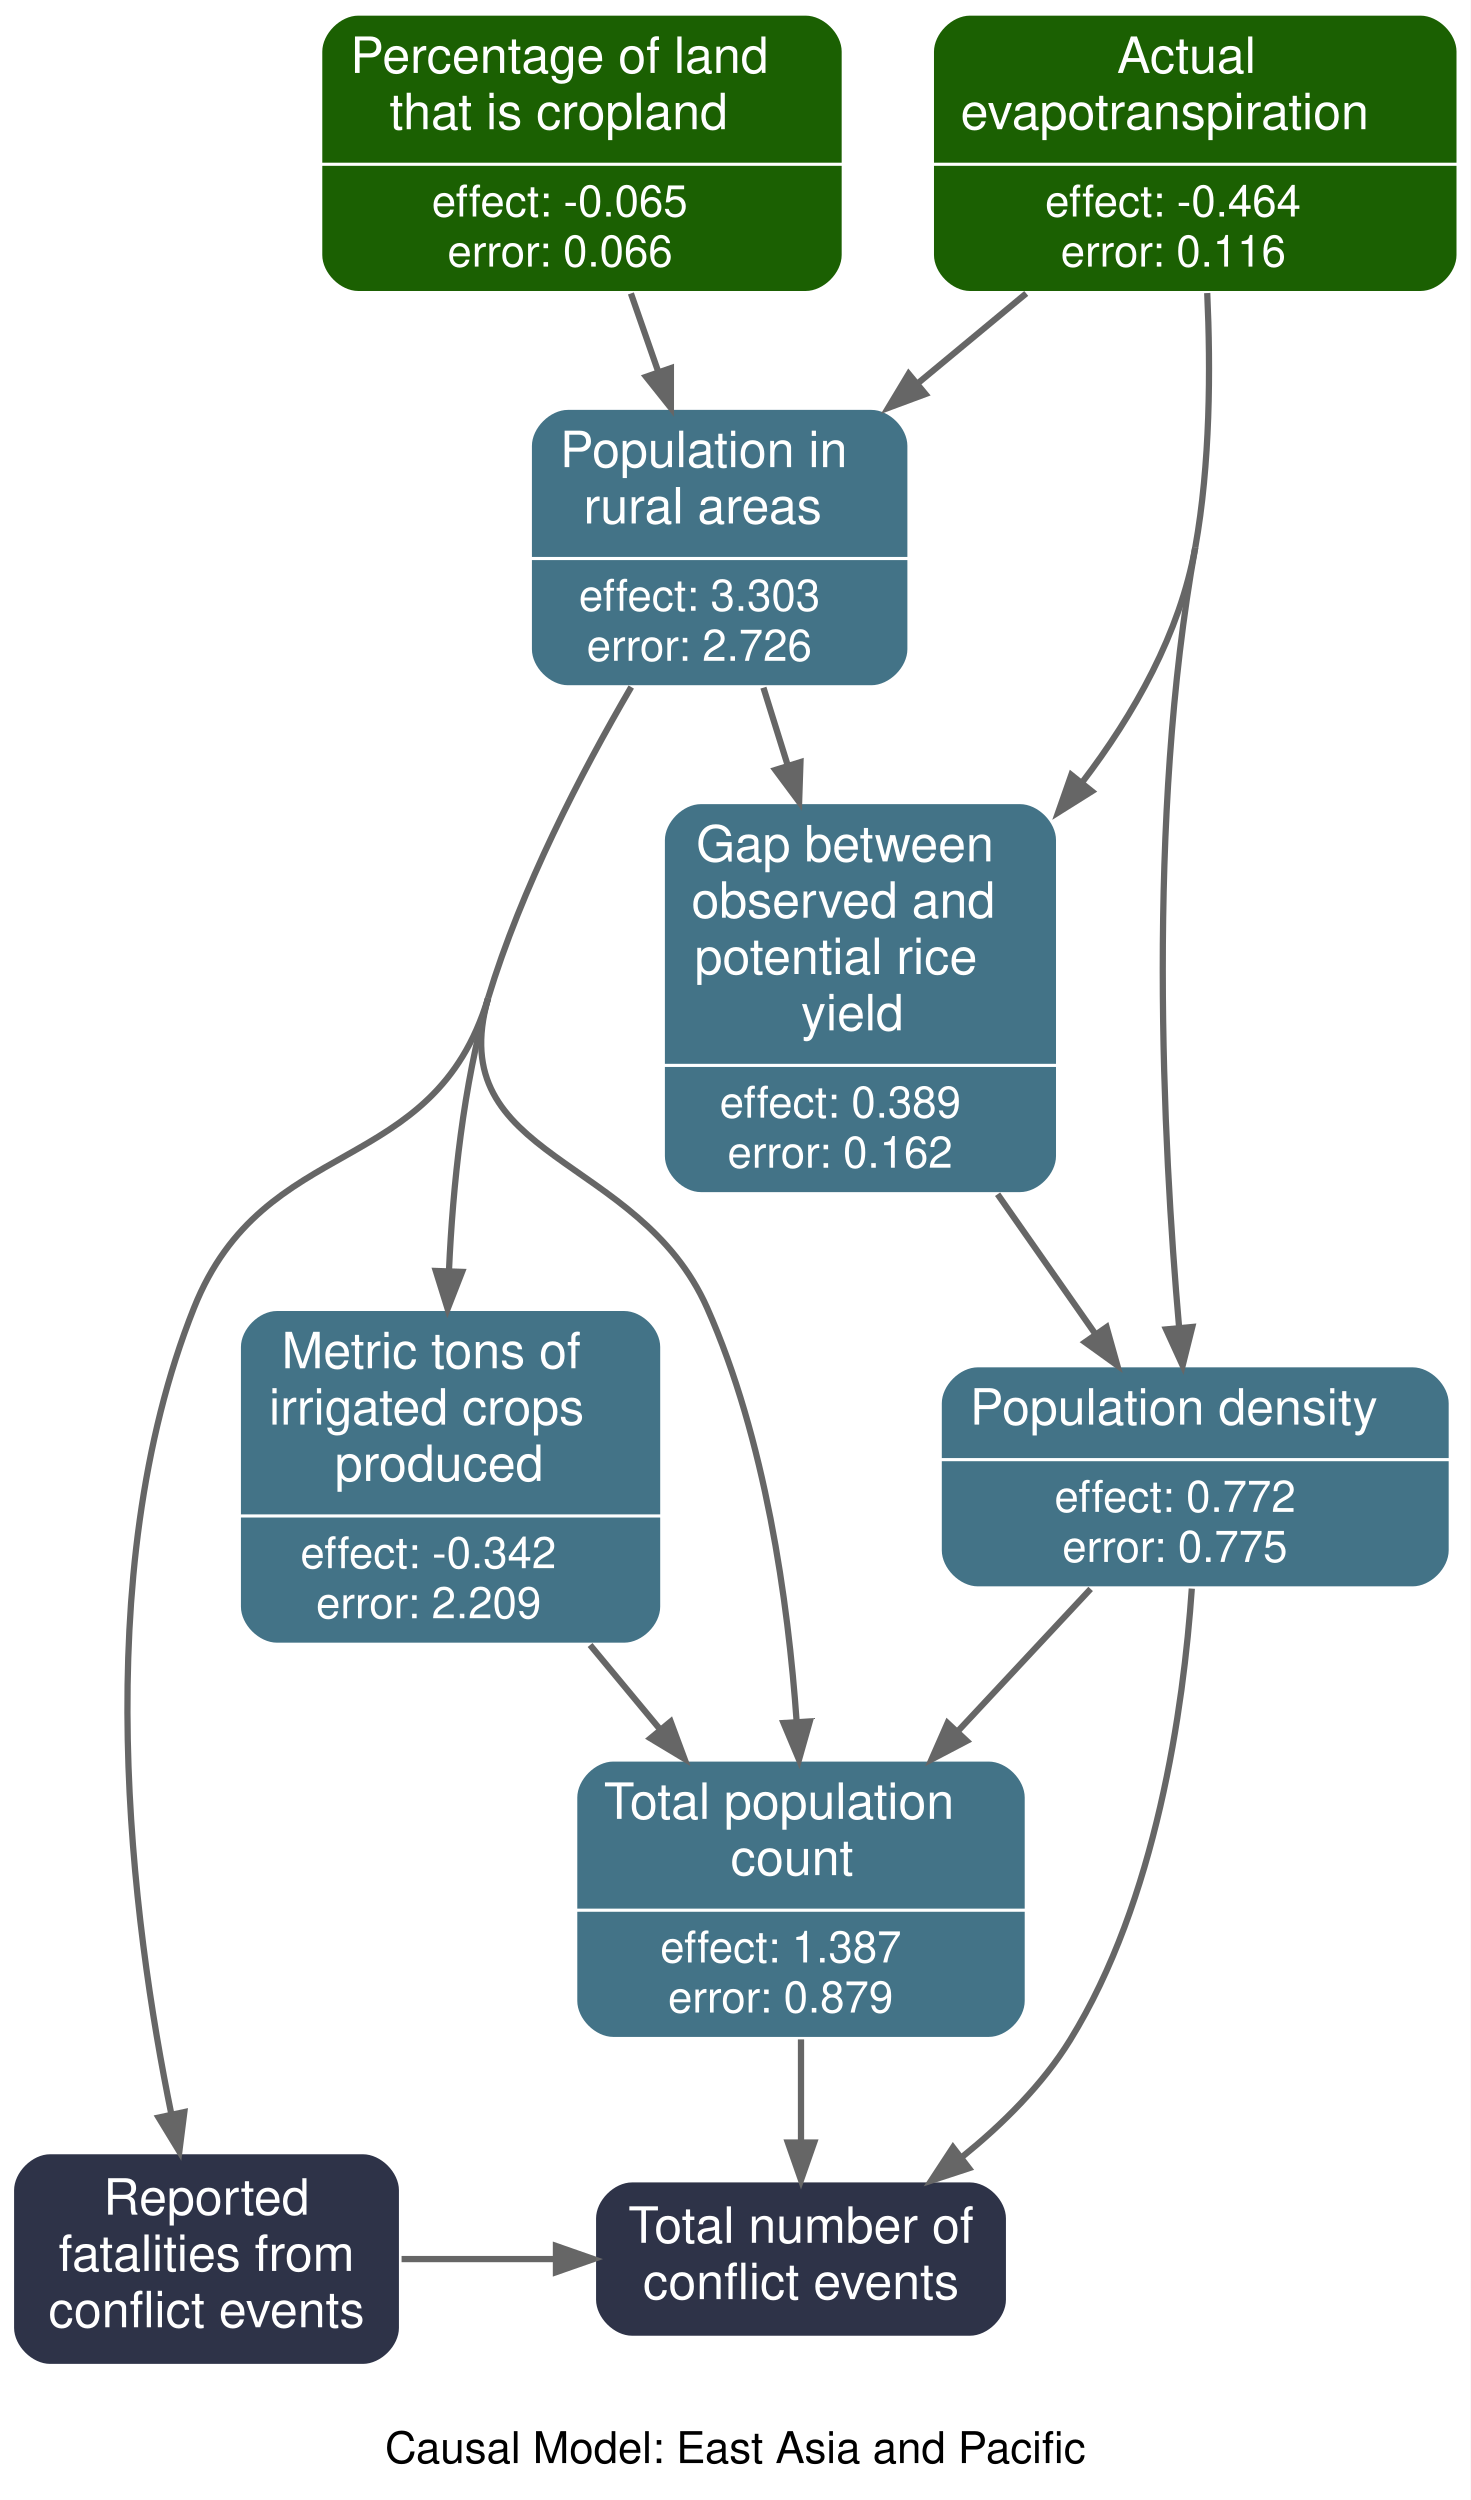
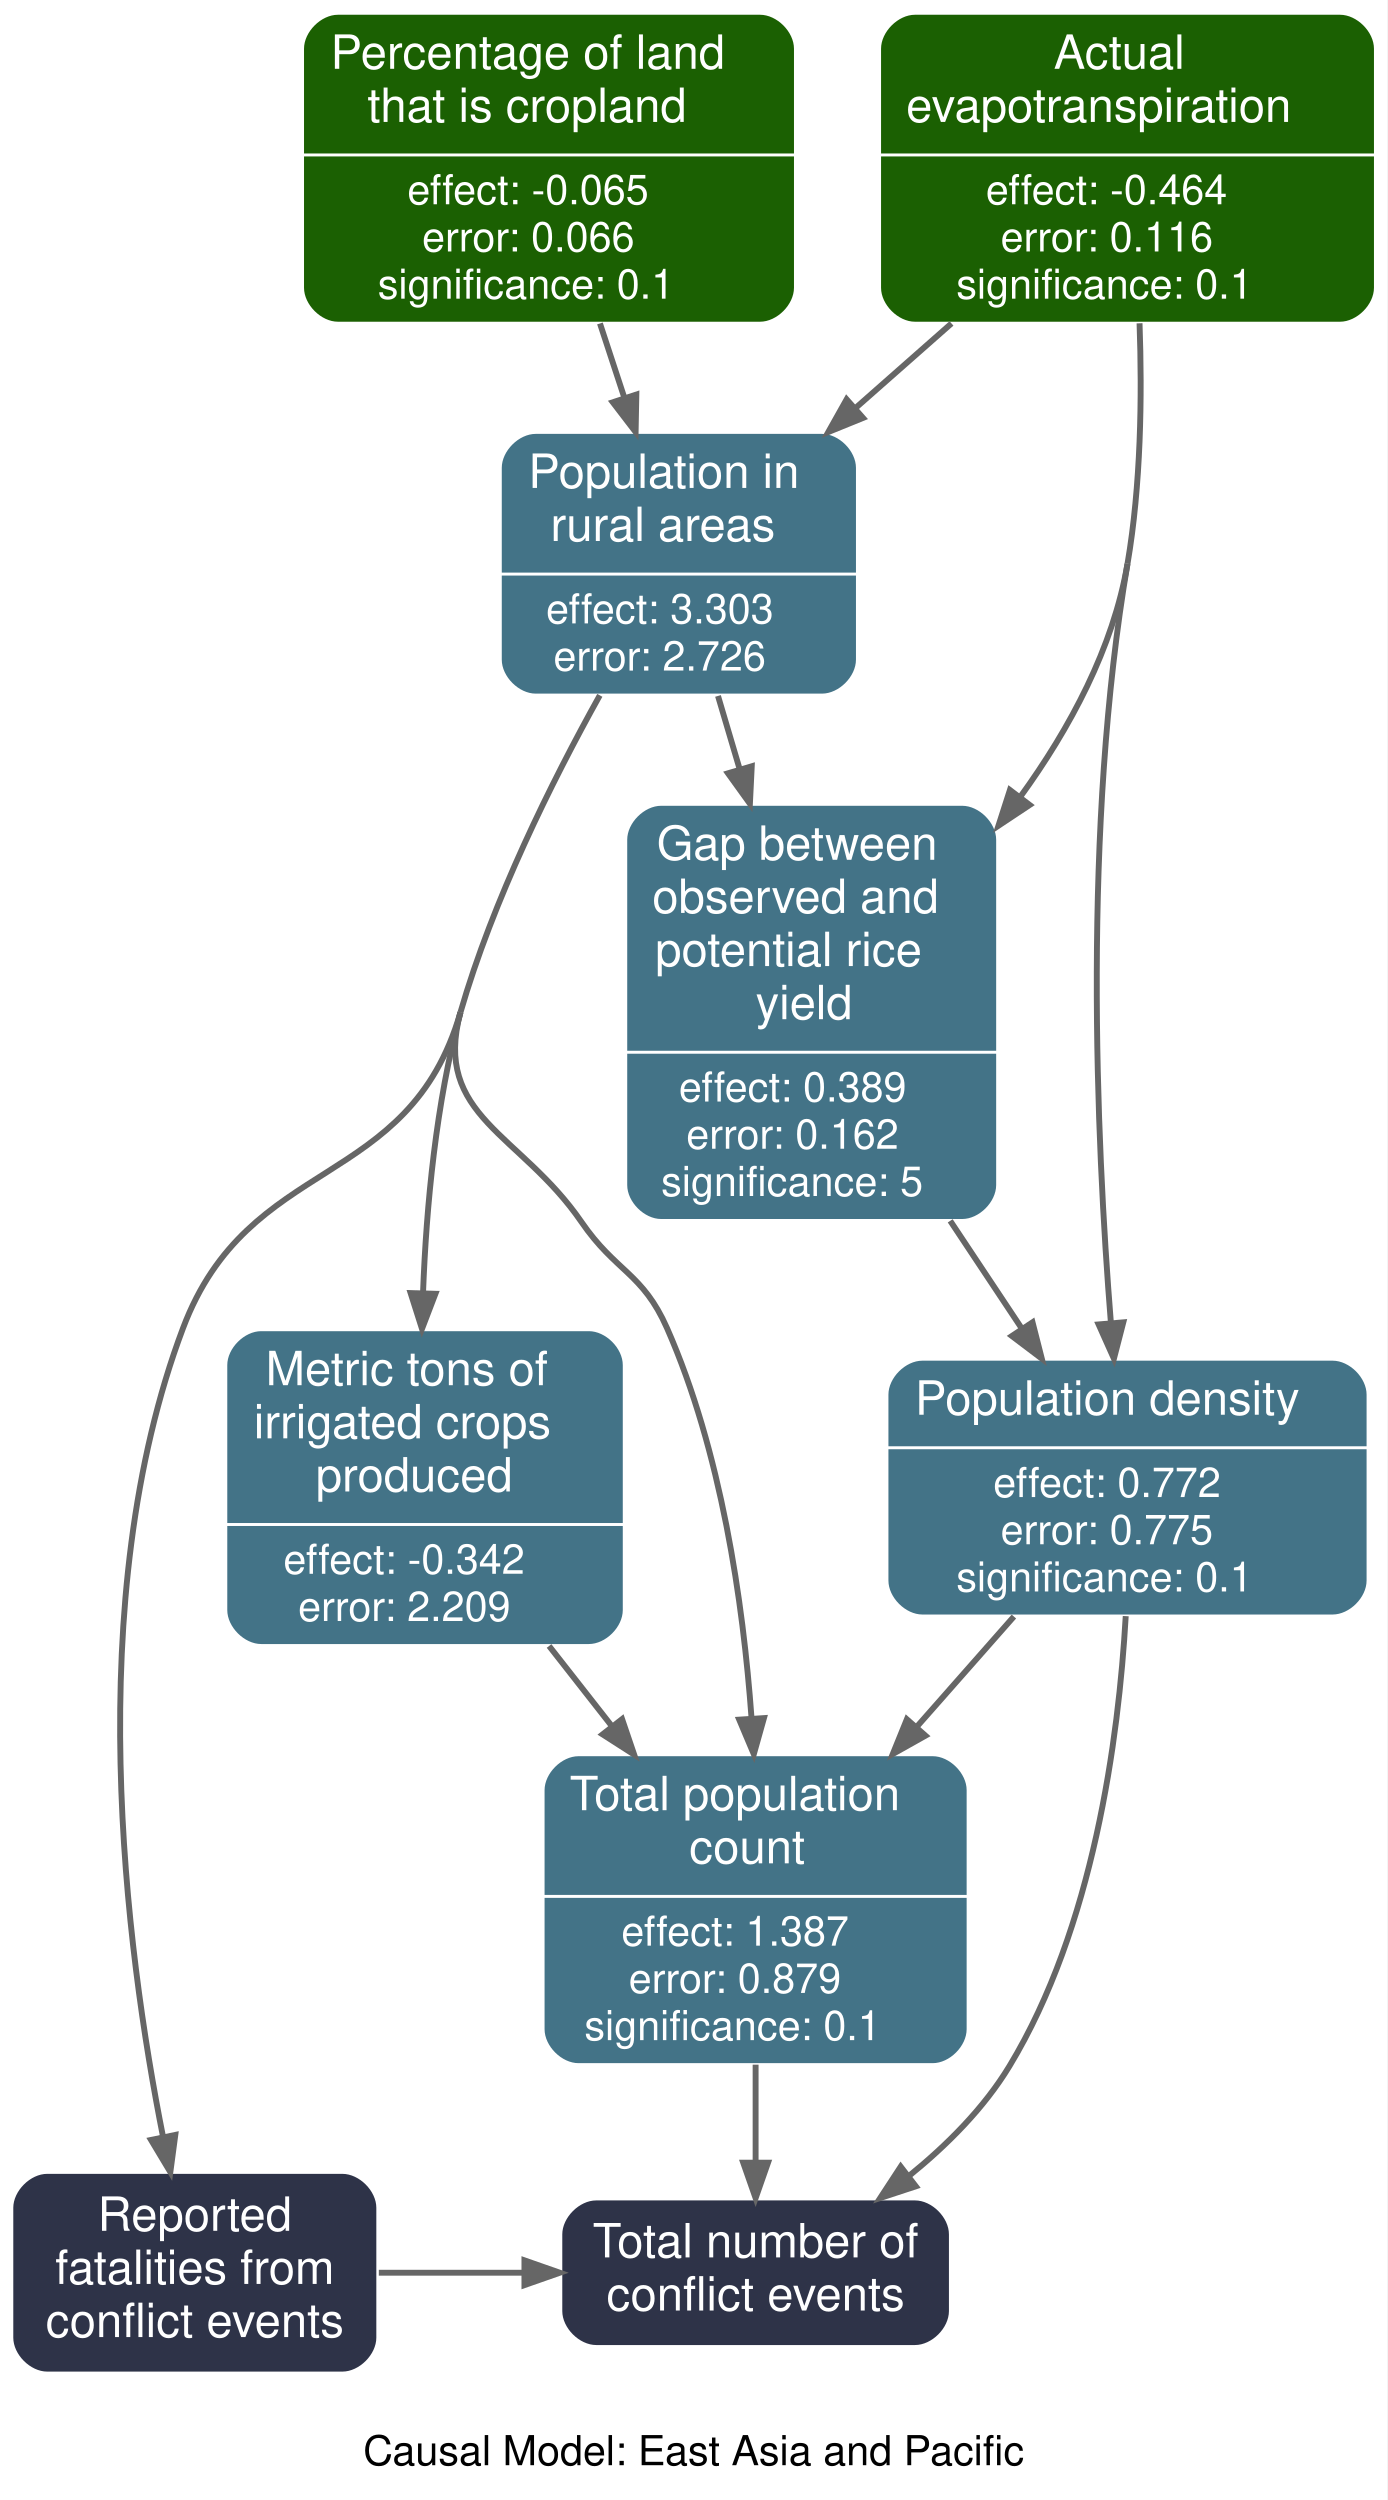
- <svg xmlns="http://www.w3.org/2000/svg" width="" height="" viewBox="0.00 0.00 470.00 799.00" preserveAspectRatio="xMinYMin">
-   <g id="graph0" class="graph" transform="scale(1 1) rotate(0) translate(4 795)">
-     <polygon fill="#ffffff" stroke="transparent" points="-4,4 -4,-795 466,-795 466,4 -4,4" />
+ <svg xmlns="http://www.w3.org/2000/svg" width="" height="" viewBox="0.00 0.00 470.00 847.00" preserveAspectRatio="xMinYMin">
+   <g id="graph0" class="graph" transform="scale(1 1) rotate(0) translate(4 843)">
+     <polygon fill="#ffffff" stroke="transparent" points="-4,4 -4,-843 466,-843 466,4 -4,4" />
    <text text-anchor="middle" x="231" y="-7.8" font-family="Helvetica, Arial, sans-serif" font-size="14.00" fill="#000000">Causal Model: East Asia and Pacific</text>
    <g id="node1" class="node rankB">
-       <path fill="none" stroke="#000000" d="M84.5,-269.5C84.5,-269.5 195.5,-269.5 195.5,-269.5 201.5,-269.5 207.5,-275.5 207.5,-281.5 207.5,-281.5 207.5,-364.5 207.5,-364.5 207.5,-370.5 201.5,-376.5 195.5,-376.5 195.5,-376.5 84.5,-376.5 84.5,-376.5 78.5,-376.5 72.5,-370.5 72.5,-364.5 72.5,-364.5 72.5,-281.5 72.5,-281.5 72.5,-275.5 78.5,-269.5 84.5,-269.5" />
-       <text text-anchor="start" x="86" y="-357.7" font-family="Helvetica, Arial, sans-serif" font-size="16.00" fill="#000000">Metric tons of</text>
-       <text text-anchor="start" x="82" y="-339.7" font-family="Helvetica, Arial, sans-serif" font-size="16.00" fill="#000000">irrigated crops</text>
-       <text text-anchor="start" x="103" y="-321.7" font-family="Helvetica, Arial, sans-serif" font-size="16.00" fill="#000000">produced</text>
-       <polyline fill="none" stroke="#000000" points="72.5,-310.5 207.5,-310.5 " />
-       <text text-anchor="start" x="92" y="-293.8" font-family="Helvetica, Arial, sans-serif" font-size="14.00" fill="#000000">effect: -0.342</text>
-       <text text-anchor="start" x="97" y="-277.8" font-family="Helvetica, Arial, sans-serif" font-size="14.00" fill="#000000">error: 2.209</text>
+       <path fill="none" stroke="#000000" d="M84.5,-285.5C84.5,-285.5 195.5,-285.5 195.5,-285.5 201.5,-285.5 207.5,-291.5 207.5,-297.5 207.5,-297.5 207.5,-380.5 207.5,-380.5 207.5,-386.5 201.5,-392.5 195.5,-392.5 195.5,-392.5 84.5,-392.5 84.5,-392.5 78.5,-392.5 72.5,-386.5 72.5,-380.5 72.5,-380.5 72.5,-297.5 72.5,-297.5 72.5,-291.5 78.5,-285.5 84.5,-285.5" />
+       <text text-anchor="start" x="86" y="-373.7" font-family="Helvetica, Arial, sans-serif" font-size="16.00" fill="#000000">Metric tons of</text>
+       <text text-anchor="start" x="82" y="-355.7" font-family="Helvetica, Arial, sans-serif" font-size="16.00" fill="#000000">irrigated crops</text>
+       <text text-anchor="start" x="103" y="-337.7" font-family="Helvetica, Arial, sans-serif" font-size="16.00" fill="#000000">produced</text>
+       <polyline fill="none" stroke="#000000" points="72.5,-326.5 207.5,-326.5 " />
+       <text text-anchor="start" x="92" y="-309.8" font-family="Helvetica, Arial, sans-serif" font-size="14.00" fill="#000000">effect: -0.342</text>
+       <text text-anchor="start" x="97" y="-293.8" font-family="Helvetica, Arial, sans-serif" font-size="14.00" fill="#000000">error: 2.209</text>
    </g>
    <g id="node4" class="node rankB">
-       <path fill="none" stroke="#000000" d="M192,-143.5C192,-143.5 312,-143.5 312,-143.5 318,-143.5 324,-149.5 324,-155.5 324,-155.5 324,-220.5 324,-220.5 324,-226.5 318,-232.5 312,-232.5 312,-232.5 192,-232.5 192,-232.5 186,-232.5 180,-226.5 180,-220.5 180,-220.5 180,-155.5 180,-155.5 180,-149.5 186,-143.5 192,-143.5" />
-       <text text-anchor="start" x="189" y="-213.7" font-family="Helvetica, Arial, sans-serif" font-size="16.00" fill="#000000">Total population</text>
-       <text text-anchor="start" x="229.5" y="-195.7" font-family="Helvetica, Arial, sans-serif" font-size="16.00" fill="#000000">count</text>
-       <polyline fill="none" stroke="#000000" points="180,-184.5 324,-184.5 " />
-       <text text-anchor="start" x="207" y="-167.8" font-family="Helvetica, Arial, sans-serif" font-size="14.00" fill="#000000">effect: 1.387</text>
-       <text text-anchor="start" x="209.5" y="-151.8" font-family="Helvetica, Arial, sans-serif" font-size="14.00" fill="#000000">error: 0.879</text>
+       <path fill="none" stroke="#000000" d="M192,-143.5C192,-143.5 312,-143.5 312,-143.5 318,-143.5 324,-149.5 324,-155.5 324,-155.5 324,-236.5 324,-236.5 324,-242.5 318,-248.5 312,-248.5 312,-248.5 192,-248.5 192,-248.5 186,-248.5 180,-242.5 180,-236.5 180,-236.5 180,-155.5 180,-155.5 180,-149.5 186,-143.5 192,-143.5" />
+       <text text-anchor="start" x="189" y="-229.7" font-family="Helvetica, Arial, sans-serif" font-size="16.00" fill="#000000">Total population</text>
+       <text text-anchor="start" x="229.5" y="-211.7" font-family="Helvetica, Arial, sans-serif" font-size="16.00" fill="#000000">count</text>
+       <polyline fill="none" stroke="#000000" points="180,-200.5 324,-200.5 " />
+       <text text-anchor="start" x="206.5" y="-183.8" font-family="Helvetica, Arial, sans-serif" font-size="14.00" fill="#000000">effect: 1.387</text>
+       <text text-anchor="start" x="209" y="-167.8" font-family="Helvetica, Arial, sans-serif" font-size="14.00" fill="#000000">error: 0.879</text>
+       <text text-anchor="start" x="194" y="-151.8" font-family="Helvetica, Arial, sans-serif" font-size="14.00" fill="#000000">significance: 0.1</text>
    </g>
    <g id="edge1" class="edge">
-       <path fill="none" stroke="#666666" stroke-width="2" d="M184.587,-269.257C191.934,-260.401 199.555,-251.215 206.914,-242.345" />
-       <polygon fill="#666666" stroke="#666666" stroke-width="2" points="210.342,-244.791 214.771,-232.874 203.877,-239.428 210.342,-244.791" />
+       <path fill="none" stroke="#666666" stroke-width="2" d="M182.023,-285.345C188.952,-276.499 196.186,-267.263 203.262,-258.228" />
+       <polygon fill="#666666" stroke="#666666" stroke-width="2" points="206.764,-260.568 210.857,-248.531 200.151,-255.388 206.764,-260.568" />
    </g>
    <g id="node2" class="node rankB">
-       <path fill="none" stroke="#000000" d="M177.5,-575.5C177.5,-575.5 274.5,-575.5 274.5,-575.5 280.5,-575.5 286.5,-581.5 286.5,-587.5 286.5,-587.5 286.5,-652.5 286.5,-652.5 286.5,-658.5 280.5,-664.5 274.5,-664.5 274.5,-664.5 177.5,-664.5 177.5,-664.5 171.5,-664.5 165.5,-658.5 165.5,-652.5 165.5,-652.5 165.5,-587.5 165.5,-587.5 165.5,-581.5 171.5,-575.5 177.5,-575.5" />
-       <text text-anchor="start" x="175" y="-645.7" font-family="Helvetica, Arial, sans-serif" font-size="16.00" fill="#000000">Population in</text>
-       <text text-anchor="start" x="182.5" y="-627.7" font-family="Helvetica, Arial, sans-serif" font-size="16.00" fill="#000000">rural areas</text>
-       <polyline fill="none" stroke="#000000" points="165.5,-616.5 286.5,-616.5 " />
-       <text text-anchor="start" x="181" y="-599.8" font-family="Helvetica, Arial, sans-serif" font-size="14.00" fill="#000000">effect: 3.303</text>
-       <text text-anchor="start" x="183.5" y="-583.8" font-family="Helvetica, Arial, sans-serif" font-size="14.00" fill="#000000">error: 2.726</text>
+       <path fill="none" stroke="#000000" d="M177.5,-607.5C177.5,-607.5 274.5,-607.5 274.5,-607.5 280.5,-607.5 286.5,-613.5 286.5,-619.5 286.5,-619.5 286.5,-684.5 286.5,-684.5 286.5,-690.5 280.5,-696.5 274.5,-696.5 274.5,-696.5 177.5,-696.5 177.5,-696.5 171.5,-696.5 165.5,-690.5 165.5,-684.5 165.5,-684.5 165.5,-619.5 165.5,-619.5 165.5,-613.5 171.5,-607.5 177.5,-607.5" />
+       <text text-anchor="start" x="175" y="-677.7" font-family="Helvetica, Arial, sans-serif" font-size="16.00" fill="#000000">Population in</text>
+       <text text-anchor="start" x="182.5" y="-659.7" font-family="Helvetica, Arial, sans-serif" font-size="16.00" fill="#000000">rural areas</text>
+       <polyline fill="none" stroke="#000000" points="165.5,-648.5 286.5,-648.5 " />
+       <text text-anchor="start" x="181" y="-631.8" font-family="Helvetica, Arial, sans-serif" font-size="14.00" fill="#000000">effect: 3.303</text>
+       <text text-anchor="start" x="183.5" y="-615.8" font-family="Helvetica, Arial, sans-serif" font-size="14.00" fill="#000000">error: 2.726</text>
    </g>
    <g id="edge2" class="edge">
-       <path fill="none" stroke="#666666" stroke-width="2" d="M152,-476C144.084,-448.104 140.73,-416.275 139.49,-388.898" />
-       <polygon fill="#666666" stroke="#666666" stroke-width="2" points="143.679,-388.508 139.06,-376.663 135.284,-388.803 143.679,-388.508" />
+       <path fill="none" stroke="#666666" stroke-width="2" d="M152,-500C143.753,-469.456 140.445,-434.547 139.325,-405.06" />
+       <polygon fill="#666666" stroke="#666666" stroke-width="2" points="143.515,-404.658 138.97,-392.784 135.119,-404.9 143.515,-404.658" />
    </g>
    <g id="edge3" class="edge">
-       <path fill="none" stroke="#666666" stroke-width="2" d="M152,-476C137.29,-424.159 200.137,-426.253 222,-377 240.609,-335.077 247.872,-283.404 250.614,-244.689" />
-       <polygon fill="#666666" stroke="#666666" stroke-width="2" points="254.813,-244.838 251.354,-232.604 246.429,-244.324 254.813,-244.838" />
+       <path fill="none" stroke="#666666" stroke-width="2" d="M152,-500C142.501,-464.821 172.398,-459.056 193,-429 204.616,-412.053 213.723,-411.805 222,-393 240.337,-351.338 247.75,-300.462 250.624,-260.849" />
+       <polygon fill="#666666" stroke="#666666" stroke-width="2" points="254.828,-260.915 251.391,-248.674 246.444,-260.386 254.828,-260.915" />
    </g>
    <g id="node6" class="node rankB">
-       <path fill="none" stroke="#000000" d="M220,-413.5C220,-413.5 322,-413.5 322,-413.5 328,-413.5 334,-419.5 334,-425.5 334,-425.5 334,-526.5 334,-526.5 334,-532.5 328,-538.5 322,-538.5 322,-538.5 220,-538.5 220,-538.5 214,-538.5 208,-532.5 208,-526.5 208,-526.5 208,-425.5 208,-425.5 208,-419.5 214,-413.5 220,-413.5" />
-       <text text-anchor="start" x="218.5" y="-519.7" font-family="Helvetica, Arial, sans-serif" font-size="16.00" fill="#000000">Gap between</text>
-       <text text-anchor="start" x="217" y="-501.7" font-family="Helvetica, Arial, sans-serif" font-size="16.00" fill="#000000">observed and</text>
-       <text text-anchor="start" x="218" y="-483.7" font-family="Helvetica, Arial, sans-serif" font-size="16.00" fill="#000000">potential rice</text>
-       <text text-anchor="start" x="252" y="-465.7" font-family="Helvetica, Arial, sans-serif" font-size="16.00" fill="#000000">yield</text>
-       <polyline fill="none" stroke="#000000" points="208,-454.5 334,-454.5 " />
-       <text text-anchor="start" x="226" y="-437.8" font-family="Helvetica, Arial, sans-serif" font-size="14.00" fill="#000000">effect: 0.389</text>
-       <text text-anchor="start" x="228.5" y="-421.8" font-family="Helvetica, Arial, sans-serif" font-size="14.00" fill="#000000">error: 0.162</text>
+       <path fill="none" stroke="#000000" d="M220,-429.5C220,-429.5 322,-429.5 322,-429.5 328,-429.5 334,-435.5 334,-441.5 334,-441.5 334,-558.5 334,-558.5 334,-564.5 328,-570.5 322,-570.5 322,-570.5 220,-570.5 220,-570.5 214,-570.5 208,-564.5 208,-558.5 208,-558.5 208,-441.5 208,-441.5 208,-435.5 214,-429.5 220,-429.5" />
+       <text text-anchor="start" x="218.5" y="-551.7" font-family="Helvetica, Arial, sans-serif" font-size="16.00" fill="#000000">Gap between</text>
+       <text text-anchor="start" x="217" y="-533.7" font-family="Helvetica, Arial, sans-serif" font-size="16.00" fill="#000000">observed and</text>
+       <text text-anchor="start" x="218" y="-515.7" font-family="Helvetica, Arial, sans-serif" font-size="16.00" fill="#000000">potential rice</text>
+       <text text-anchor="start" x="252" y="-497.7" font-family="Helvetica, Arial, sans-serif" font-size="16.00" fill="#000000">yield</text>
+       <polyline fill="none" stroke="#000000" points="208,-486.5 334,-486.5 " />
+       <text text-anchor="start" x="226" y="-469.8" font-family="Helvetica, Arial, sans-serif" font-size="14.00" fill="#000000">effect: 0.389</text>
+       <text text-anchor="start" x="228.5" y="-453.8" font-family="Helvetica, Arial, sans-serif" font-size="14.00" fill="#000000">error: 0.162</text>
+       <text text-anchor="start" x="220" y="-437.8" font-family="Helvetica, Arial, sans-serif" font-size="14.00" fill="#000000">significance: 5</text>
    </g>
    <g id="edge4" class="edge">
-       <path fill="none" stroke="#666666" stroke-width="2" d="M239.992,-575.227C242.475,-567.28 245.12,-558.815 247.779,-550.306" />
-       <polygon fill="#666666" stroke="#666666" stroke-width="2" points="251.829,-551.428 251.399,-538.722 243.811,-548.923 251.829,-551.428" />
+       <path fill="none" stroke="#666666" stroke-width="2" d="M239.258,-607.217C241.593,-599.33 244.089,-590.9 246.616,-582.363" />
+       <polygon fill="#666666" stroke="#666666" stroke-width="2" points="250.691,-583.394 250.071,-570.695 242.637,-581.009 250.691,-583.394" />
    </g>
    <g id="node9" class="node rankC">
      <path fill="none" stroke="#000000" d="M112,-107C112,-107 12,-107 12,-107 6,-107 0,-101 0,-95 0,-95 0,-51 0,-51 0,-45 6,-39 12,-39 12,-39 112,-39 112,-39 118,-39 124,-45 124,-51 124,-51 124,-95 124,-95 124,-101 118,-107 112,-107" />
      <text text-anchor="middle" x="62" y="-87.2" font-family="Helvetica, Arial, sans-serif" font-size="16.00" fill="#000000">Reported</text>
      <text text-anchor="middle" x="62" y="-69.2" font-family="Helvetica, Arial, sans-serif" font-size="16.00" fill="#000000">fatalities from</text>
      <text text-anchor="middle" x="62" y="-51.2" font-family="Helvetica, Arial, sans-serif" font-size="16.00" fill="#000000">conflict events</text>
    </g>
    <g id="edge5" class="edge">
-       <path fill="none" stroke="#666666" stroke-width="2" d="M197.741,-575.423C181.643,-547.844 162.621,-511.11 152,-476" />
-       <path fill="none" stroke="#666666" stroke-width="2" d="M152,-476C134.432,-417.925 80.491,-433.352 58,-377 23.77,-291.237 38.193,-180.719 50.757,-119.334" />
-       <polygon fill="#666666" stroke="#666666" stroke-width="2" points="54.913,-119.983 53.311,-107.37 46.698,-118.229 54.913,-119.983" />
+       <path fill="none" stroke="#666666" stroke-width="2" d="M199.218,-607.413C182.825,-577.957 162.954,-537.926 152,-500" />
+       <path fill="none" stroke="#666666" stroke-width="2" d="M152,-500C134.435,-439.186 80.323,-452.233 58,-393 23.283,-300.88 38.54,-182.981 51.225,-119.12" />
+       <polygon fill="#666666" stroke="#666666" stroke-width="2" points="55.395,-119.694 53.712,-107.092 47.169,-117.993 55.395,-119.694" />
    </g>
    <g id="node3" class="node rankA">
-       <path fill="none" stroke="#000000" d="M110.5,-701.5C110.5,-701.5 253.5,-701.5 253.5,-701.5 259.5,-701.5 265.5,-707.5 265.5,-713.5 265.5,-713.5 265.5,-778.5 265.5,-778.5 265.5,-784.5 259.5,-790.5 253.5,-790.5 253.5,-790.5 110.5,-790.5 110.5,-790.5 104.5,-790.5 98.5,-784.5 98.5,-778.5 98.5,-778.5 98.5,-713.5 98.5,-713.5 98.5,-707.5 104.5,-701.5 110.5,-701.5" />
-       <text text-anchor="start" x="108" y="-771.7" font-family="Helvetica, Arial, sans-serif" font-size="16.00" fill="#000000">Percentage of land</text>
-       <text text-anchor="start" x="120.5" y="-753.7" font-family="Helvetica, Arial, sans-serif" font-size="16.00" fill="#000000">that is cropland</text>
-       <polyline fill="none" stroke="#000000" points="98.5,-742.5 265.5,-742.5 " />
-       <text text-anchor="start" x="134" y="-725.8" font-family="Helvetica, Arial, sans-serif" font-size="14.00" fill="#000000">effect: -0.065</text>
-       <text text-anchor="start" x="139" y="-709.8" font-family="Helvetica, Arial, sans-serif" font-size="14.00" fill="#000000">error: 0.066</text>
+       <path fill="none" stroke="#000000" d="M110.5,-733.5C110.5,-733.5 253.5,-733.5 253.5,-733.5 259.5,-733.5 265.5,-739.5 265.5,-745.5 265.5,-745.5 265.5,-826.5 265.5,-826.5 265.5,-832.5 259.5,-838.5 253.5,-838.5 253.5,-838.5 110.5,-838.5 110.5,-838.5 104.5,-838.5 98.5,-832.5 98.5,-826.5 98.5,-826.5 98.5,-745.5 98.5,-745.5 98.5,-739.5 104.5,-733.5 110.5,-733.5" />
+       <text text-anchor="start" x="108" y="-819.7" font-family="Helvetica, Arial, sans-serif" font-size="16.00" fill="#000000">Percentage of land</text>
+       <text text-anchor="start" x="120.5" y="-801.7" font-family="Helvetica, Arial, sans-serif" font-size="16.00" fill="#000000">that is cropland</text>
+       <polyline fill="none" stroke="#000000" points="98.5,-790.5 265.5,-790.5 " />
+       <text text-anchor="start" x="134" y="-773.8" font-family="Helvetica, Arial, sans-serif" font-size="14.00" fill="#000000">effect: -0.065</text>
+       <text text-anchor="start" x="139" y="-757.8" font-family="Helvetica, Arial, sans-serif" font-size="14.00" fill="#000000">error: 0.066</text>
+       <text text-anchor="start" x="124" y="-741.8" font-family="Helvetica, Arial, sans-serif" font-size="14.00" fill="#000000">significance: 0.1</text>
    </g>
    <g id="edge6" class="edge">
-       <path fill="none" stroke="#666666" stroke-width="2" d="M197.637,-701.222C200.49,-693.053 203.499,-684.435 206.448,-675.989" />
-       <polygon fill="#666666" stroke="#666666" stroke-width="2" points="210.423,-677.347 210.414,-664.634 202.492,-674.578 210.423,-677.347" />
+       <path fill="none" stroke="#666666" stroke-width="2" d="M199.264,-733.424C201.98,-725.152 204.798,-716.571 207.54,-708.219" />
+       <polygon fill="#666666" stroke="#666666" stroke-width="2" points="211.595,-709.333 211.348,-696.621 203.614,-706.712 211.595,-709.333" />
    </g>
    <g id="node8" class="node rankC">
      <path fill="none" stroke="#000000" d="M306,-98C306,-98 198,-98 198,-98 192,-98 186,-92 186,-86 186,-86 186,-60 186,-60 186,-54 192,-48 198,-48 198,-48 306,-48 306,-48 312,-48 318,-54 318,-60 318,-60 318,-86 318,-86 318,-92 312,-98 306,-98" />
      <text text-anchor="middle" x="252" y="-78.2" font-family="Helvetica, Arial, sans-serif" font-size="16.00" fill="#000000">Total number of</text>
      <text text-anchor="middle" x="252" y="-60.2" font-family="Helvetica, Arial, sans-serif" font-size="16.00" fill="#000000">conflict events</text>
    </g>
    <g id="edge7" class="edge">
-       <path fill="none" stroke="#666666" stroke-width="2" d="M252,-143.209C252,-132.358 252,-120.872 252,-110.403" />
-       <polygon fill="#666666" stroke="#666666" stroke-width="2" points="256.2,-110.248 252,-98.248 247.8,-110.248 256.2,-110.248" />
+       <path fill="none" stroke="#666666" stroke-width="2" d="M252,-143.48C252,-132.339 252,-120.796 252,-110.357" />
+       <polygon fill="#666666" stroke="#666666" stroke-width="2" points="256.2,-110.271 252,-98.271 247.8,-110.271 256.2,-110.271" />
    </g>
    <g id="node5" class="node rankB">
-       <path fill="none" stroke="#000000" d="M308.5,-287.5C308.5,-287.5 447.5,-287.5 447.5,-287.5 453.5,-287.5 459.5,-293.5 459.5,-299.5 459.5,-299.5 459.5,-346.5 459.5,-346.5 459.5,-352.5 453.5,-358.5 447.5,-358.5 447.5,-358.5 308.5,-358.5 308.5,-358.5 302.5,-358.5 296.5,-352.5 296.5,-346.5 296.5,-346.5 296.5,-299.5 296.5,-299.5 296.5,-293.5 302.5,-287.5 308.5,-287.5" />
-       <text text-anchor="start" x="306" y="-339.7" font-family="Helvetica, Arial, sans-serif" font-size="16.00" fill="#000000">Population density</text>
-       <polyline fill="none" stroke="#000000" points="296.5,-328.5 459.5,-328.5 " />
-       <text text-anchor="start" x="333" y="-311.8" font-family="Helvetica, Arial, sans-serif" font-size="14.00" fill="#000000">effect: 0.772</text>
-       <text text-anchor="start" x="335.5" y="-295.8" font-family="Helvetica, Arial, sans-serif" font-size="14.00" fill="#000000">error: 0.775</text>
+       <path fill="none" stroke="#000000" d="M308.5,-295.5C308.5,-295.5 447.5,-295.5 447.5,-295.5 453.5,-295.5 459.5,-301.5 459.5,-307.5 459.5,-307.5 459.5,-370.5 459.5,-370.5 459.5,-376.5 453.5,-382.5 447.5,-382.5 447.5,-382.5 308.5,-382.5 308.5,-382.5 302.5,-382.5 296.5,-376.5 296.5,-370.5 296.5,-370.5 296.5,-307.5 296.5,-307.5 296.5,-301.5 302.5,-295.5 308.5,-295.5" />
+       <text text-anchor="start" x="306" y="-363.7" font-family="Helvetica, Arial, sans-serif" font-size="16.00" fill="#000000">Population density</text>
+       <polyline fill="none" stroke="#000000" points="296.5,-352.5 459.5,-352.5 " />
+       <text text-anchor="start" x="332.5" y="-335.8" font-family="Helvetica, Arial, sans-serif" font-size="14.00" fill="#000000">effect: 0.772</text>
+       <text text-anchor="start" x="335" y="-319.8" font-family="Helvetica, Arial, sans-serif" font-size="14.00" fill="#000000">error: 0.775</text>
+       <text text-anchor="start" x="320" y="-303.8" font-family="Helvetica, Arial, sans-serif" font-size="14.00" fill="#000000">significance: 0.1</text>
    </g>
    <g id="edge8" class="edge">
-       <path fill="none" stroke="#666666" stroke-width="2" d="M344.565,-287.177C331.523,-273.203 316.294,-256.887 301.999,-241.571" />
-       <polygon fill="#666666" stroke="#666666" stroke-width="2" points="304.973,-238.601 293.714,-232.694 298.832,-244.332 304.973,-238.601" />
+       <path fill="none" stroke="#666666" stroke-width="2" d="M339.511,-295.318C329.087,-283.488 317.602,-270.453 306.478,-257.828" />
+       <polygon fill="#666666" stroke="#666666" stroke-width="2" points="309.546,-254.958 298.462,-248.731 303.244,-260.511 309.546,-254.958" />
    </g>
    <g id="edge9" class="edge">
-       <path fill="none" stroke="#666666" stroke-width="2" d="M376.901,-287.276C374.24,-248.98 365.581,-187.671 338,-143 329.215,-128.772 316.491,-116.141 303.513,-105.66" />
-       <polygon fill="#666666" stroke="#666666" stroke-width="2" points="305.681,-102.031 293.599,-98.074 300.577,-108.702 305.681,-102.031" />
+       <path fill="none" stroke="#666666" stroke-width="2" d="M377.398,-295.458C374.997,-253.597 366.421,-189.938 338,-143 329.418,-128.827 316.887,-116.273 304.032,-105.85" />
+       <polygon fill="#666666" stroke="#666666" stroke-width="2" points="306.275,-102.277 294.198,-98.303 301.161,-108.941 306.275,-102.277" />
    </g>
    <g id="edge10" class="edge">
-       <path fill="none" stroke="#666666" stroke-width="2" d="M314.83,-413.328C325.325,-398.32 336.335,-382.577 346.169,-368.515" />
-       <polygon fill="#666666" stroke="#666666" stroke-width="2" points="349.662,-370.849 353.098,-358.608 342.779,-366.035 349.662,-370.849" />
+       <path fill="none" stroke="#666666" stroke-width="2" d="M317.932,-429.383C326.096,-417.098 334.469,-404.501 342.272,-392.76" />
+       <polygon fill="#666666" stroke="#666666" stroke-width="2" points="345.818,-395.011 348.963,-382.692 338.823,-390.361 345.818,-395.011" />
    </g>
    <g id="node7" class="node rankA">
-       <path fill="none" stroke="#000000" d="M306,-701.5C306,-701.5 450,-701.5 450,-701.5 456,-701.5 462,-707.5 462,-713.5 462,-713.5 462,-778.5 462,-778.5 462,-784.5 456,-790.5 450,-790.5 450,-790.5 306,-790.5 306,-790.5 300,-790.5 294,-784.5 294,-778.5 294,-778.5 294,-713.5 294,-713.5 294,-707.5 300,-701.5 306,-701.5" />
-       <text text-anchor="start" x="353" y="-771.7" font-family="Helvetica, Arial, sans-serif" font-size="16.00" fill="#000000">Actual</text>
-       <text text-anchor="start" x="303" y="-753.7" font-family="Helvetica, Arial, sans-serif" font-size="16.00" fill="#000000">evapotranspiration</text>
-       <polyline fill="none" stroke="#000000" points="294,-742.5 462,-742.5 " />
-       <text text-anchor="start" x="330" y="-725.8" font-family="Helvetica, Arial, sans-serif" font-size="14.00" fill="#000000">effect: -0.464</text>
-       <text text-anchor="start" x="335" y="-709.8" font-family="Helvetica, Arial, sans-serif" font-size="14.00" fill="#000000">error: 0.116</text>
+       <path fill="none" stroke="#000000" d="M306,-733.5C306,-733.5 450,-733.5 450,-733.5 456,-733.5 462,-739.5 462,-745.5 462,-745.5 462,-826.5 462,-826.5 462,-832.5 456,-838.5 450,-838.5 450,-838.5 306,-838.5 306,-838.5 300,-838.5 294,-832.5 294,-826.5 294,-826.5 294,-745.5 294,-745.5 294,-739.5 300,-733.5 306,-733.5" />
+       <text text-anchor="start" x="353" y="-819.7" font-family="Helvetica, Arial, sans-serif" font-size="16.00" fill="#000000">Actual</text>
+       <text text-anchor="start" x="303" y="-801.7" font-family="Helvetica, Arial, sans-serif" font-size="16.00" fill="#000000">evapotranspiration</text>
+       <polyline fill="none" stroke="#000000" points="294,-790.5 462,-790.5 " />
+       <text text-anchor="start" x="330" y="-773.8" font-family="Helvetica, Arial, sans-serif" font-size="14.00" fill="#000000">effect: -0.464</text>
+       <text text-anchor="start" x="335" y="-757.8" font-family="Helvetica, Arial, sans-serif" font-size="14.00" fill="#000000">error: 0.116</text>
+       <text text-anchor="start" x="320" y="-741.8" font-family="Helvetica, Arial, sans-serif" font-size="14.00" fill="#000000">significance: 0.1</text>
    </g>
    <g id="edge11" class="edge">
-       <path fill="none" stroke="#666666" stroke-width="2" d="M323.983,-701.222C312.783,-691.938 300.886,-682.077 289.386,-672.544" />
-       <polygon fill="#666666" stroke="#666666" stroke-width="2" points="291.762,-669.058 279.844,-664.634 286.402,-675.525 291.762,-669.058" />
+       <path fill="none" stroke="#666666" stroke-width="2" d="M318.362,-733.424C307.683,-724.01 296.553,-714.198 285.868,-704.778" />
+       <polygon fill="#666666" stroke="#666666" stroke-width="2" points="288.394,-701.407 276.615,-696.621 282.839,-707.708 288.394,-701.407" />
    </g>
    <g id="edge12" class="edge">
-       <path fill="none" stroke="#666666" stroke-width="2" d="M378,-620C362.404,-533.241 367.638,-429.909 372.837,-370.829" />
-       <polygon fill="#666666" stroke="#666666" stroke-width="2" points="377.048,-370.899 373.972,-358.563 368.684,-370.125 377.048,-370.899" />
+       <path fill="none" stroke="#666666" stroke-width="2" d="M378,-652C362.793,-562.991 367.328,-457.655 372.383,-394.691" />
+       <polygon fill="#666666" stroke="#666666" stroke-width="2" points="376.572,-394.991 373.395,-382.681 368.202,-394.286 376.572,-394.991" />
    </g>
    <g id="edge13" class="edge">
-       <path fill="none" stroke="#666666" stroke-width="2" d="M381.828,-701.342C382.949,-677.093 382.799,-646.697 378,-620" />
-       <path fill="none" stroke="#666666" stroke-width="2" d="M378,-620C373.08,-592.629 358.576,-566.834 341.771,-544.845" />
-       <polygon fill="#666666" stroke="#666666" stroke-width="2" points="344.953,-542.098 334.184,-535.34 338.388,-547.339 344.953,-542.098" />
+       <path fill="none" stroke="#666666" stroke-width="2" d="M382.078,-733.472C382.971,-708.608 382.545,-678.601 378,-652" />
+       <path fill="none" stroke="#666666" stroke-width="2" d="M378,-652C373.126,-623.47 358.534,-596.274 341.631,-572.979" />
+       <polygon fill="#666666" stroke="#666666" stroke-width="2" points="344.856,-570.28 334.267,-563.242 338.156,-575.346 344.856,-570.28" />
    </g>
    <g id="edge14" class="edge">
      <path fill="none" stroke="#666666" stroke-width="2" d="M124.344,-73C140.636,-73 156.928,-73 173.22,-73" />
      <polygon fill="#666666" stroke="#666666" stroke-width="2" points="173.679,-77.2 185.679,-73 173.679,-68.8 173.679,-77.2" />
    </g>
  </g>
  <style>.node path {
  stroke: #fff;
}
.node text {
  fill: #fff;
}
.node polyline {
  stroke: #fff;
}
.rankA path {
  fill: #1b6002;
}
.rankB path {
  fill: #437387;
}
.rankC path {
  fill: #2e3348;
}
</style>
</svg>
